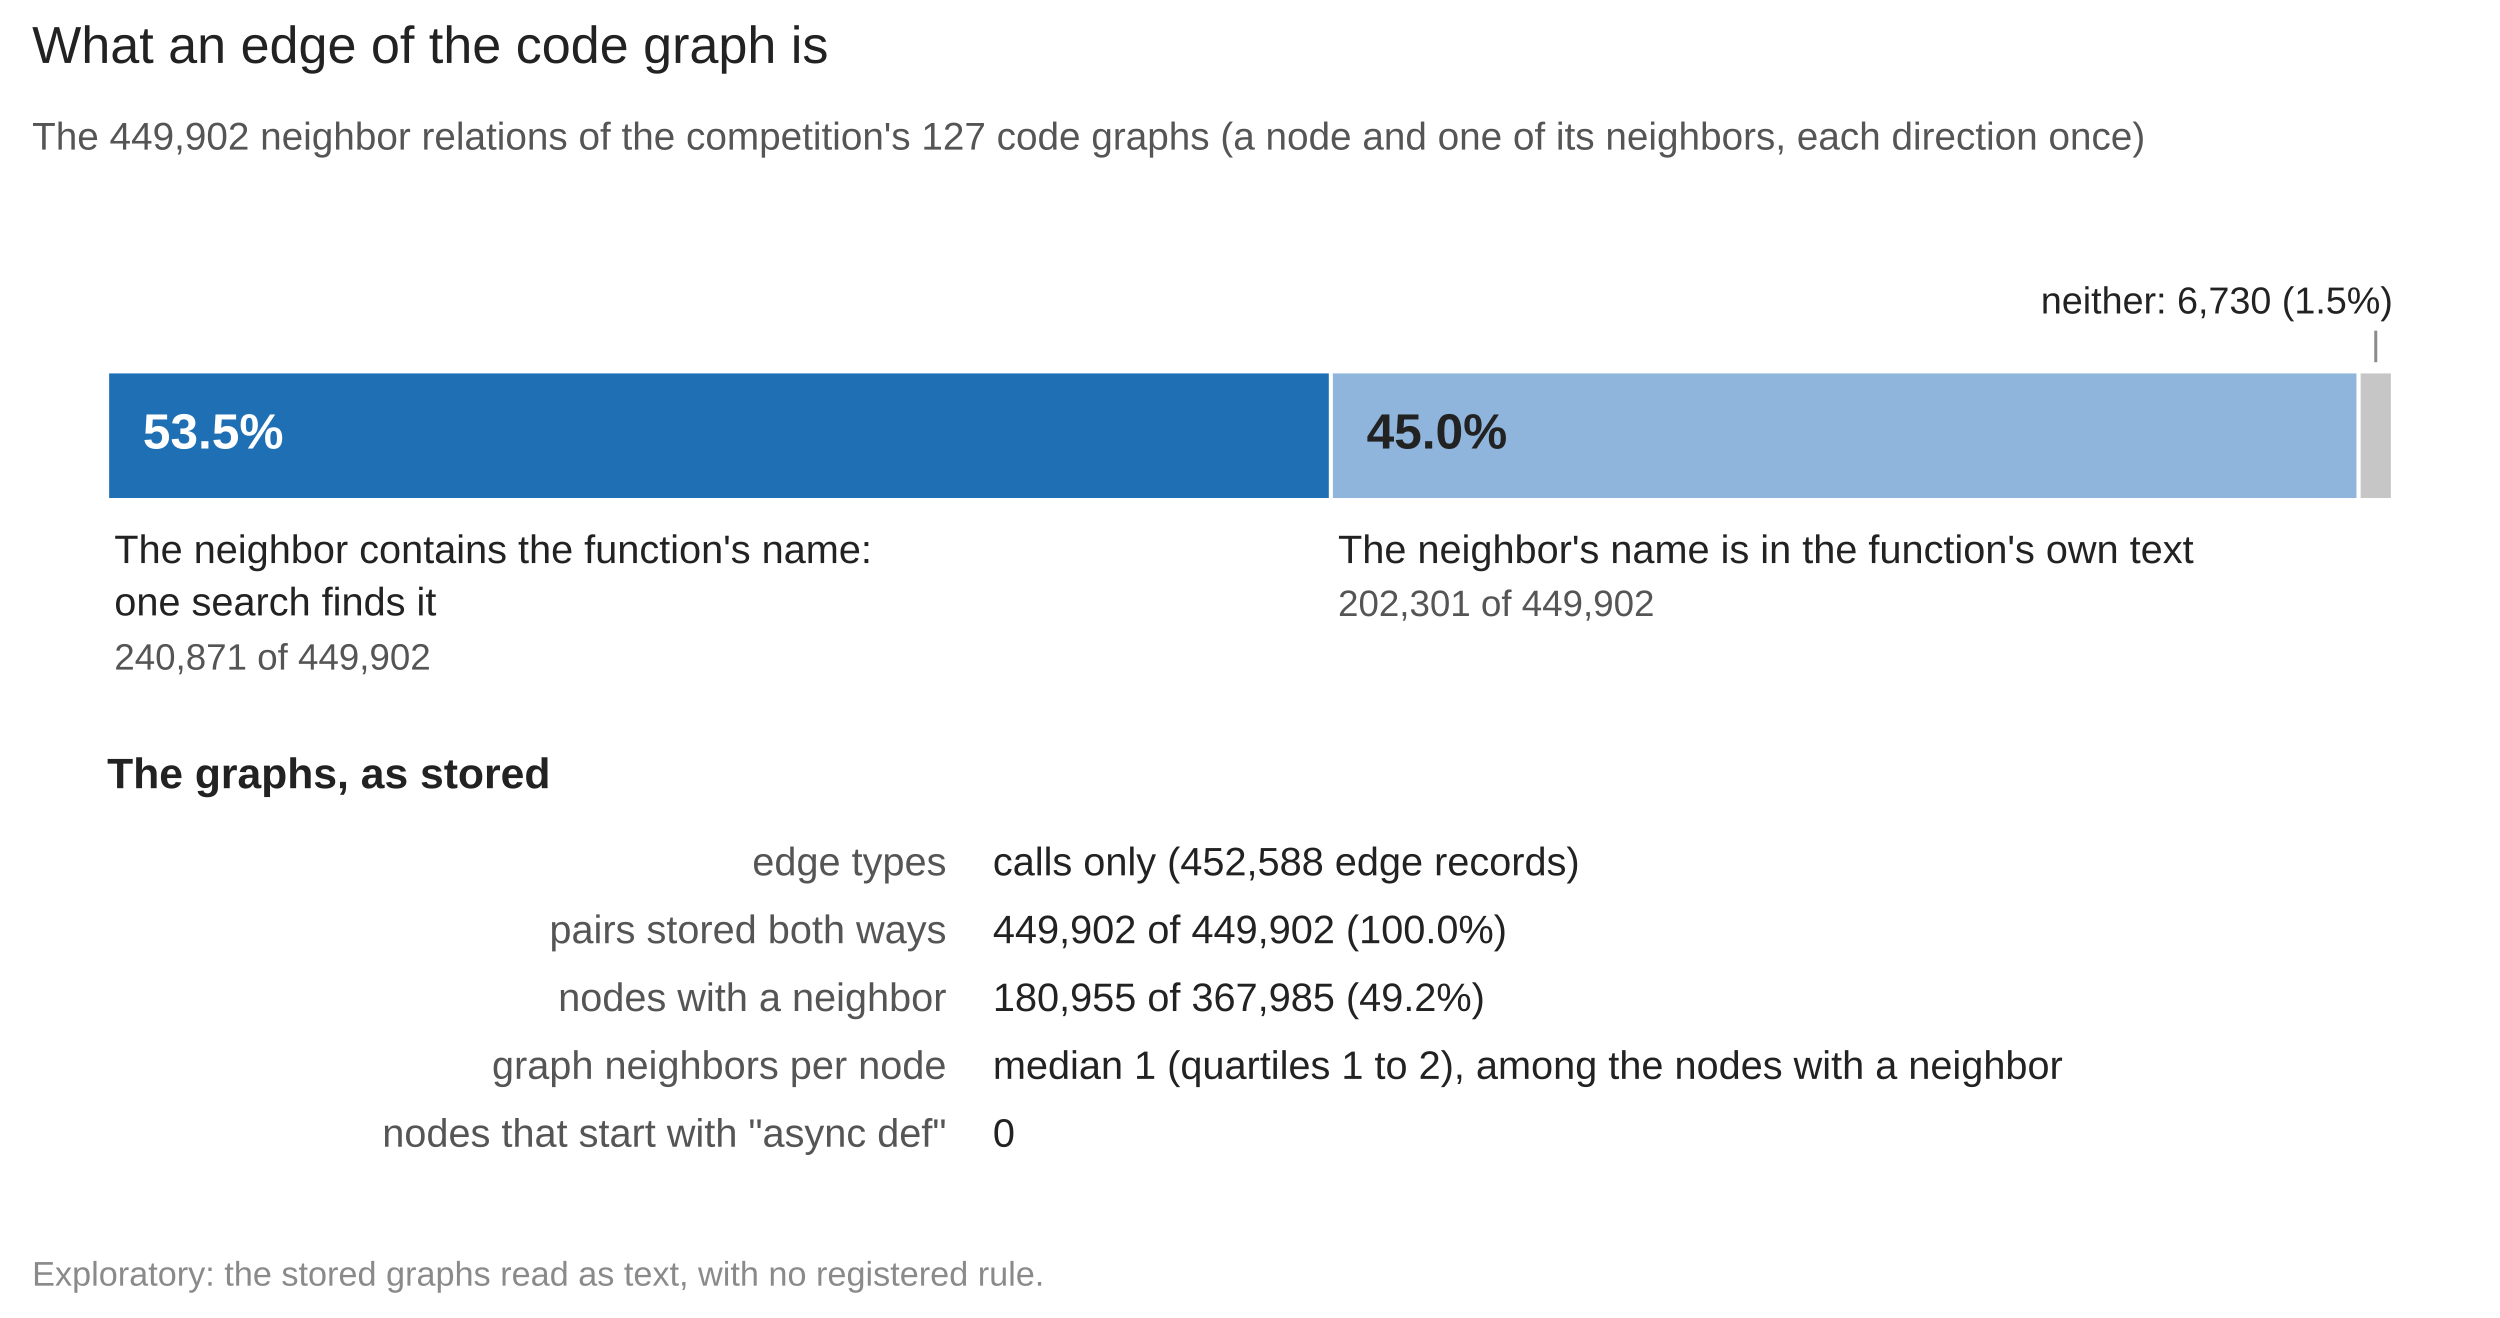
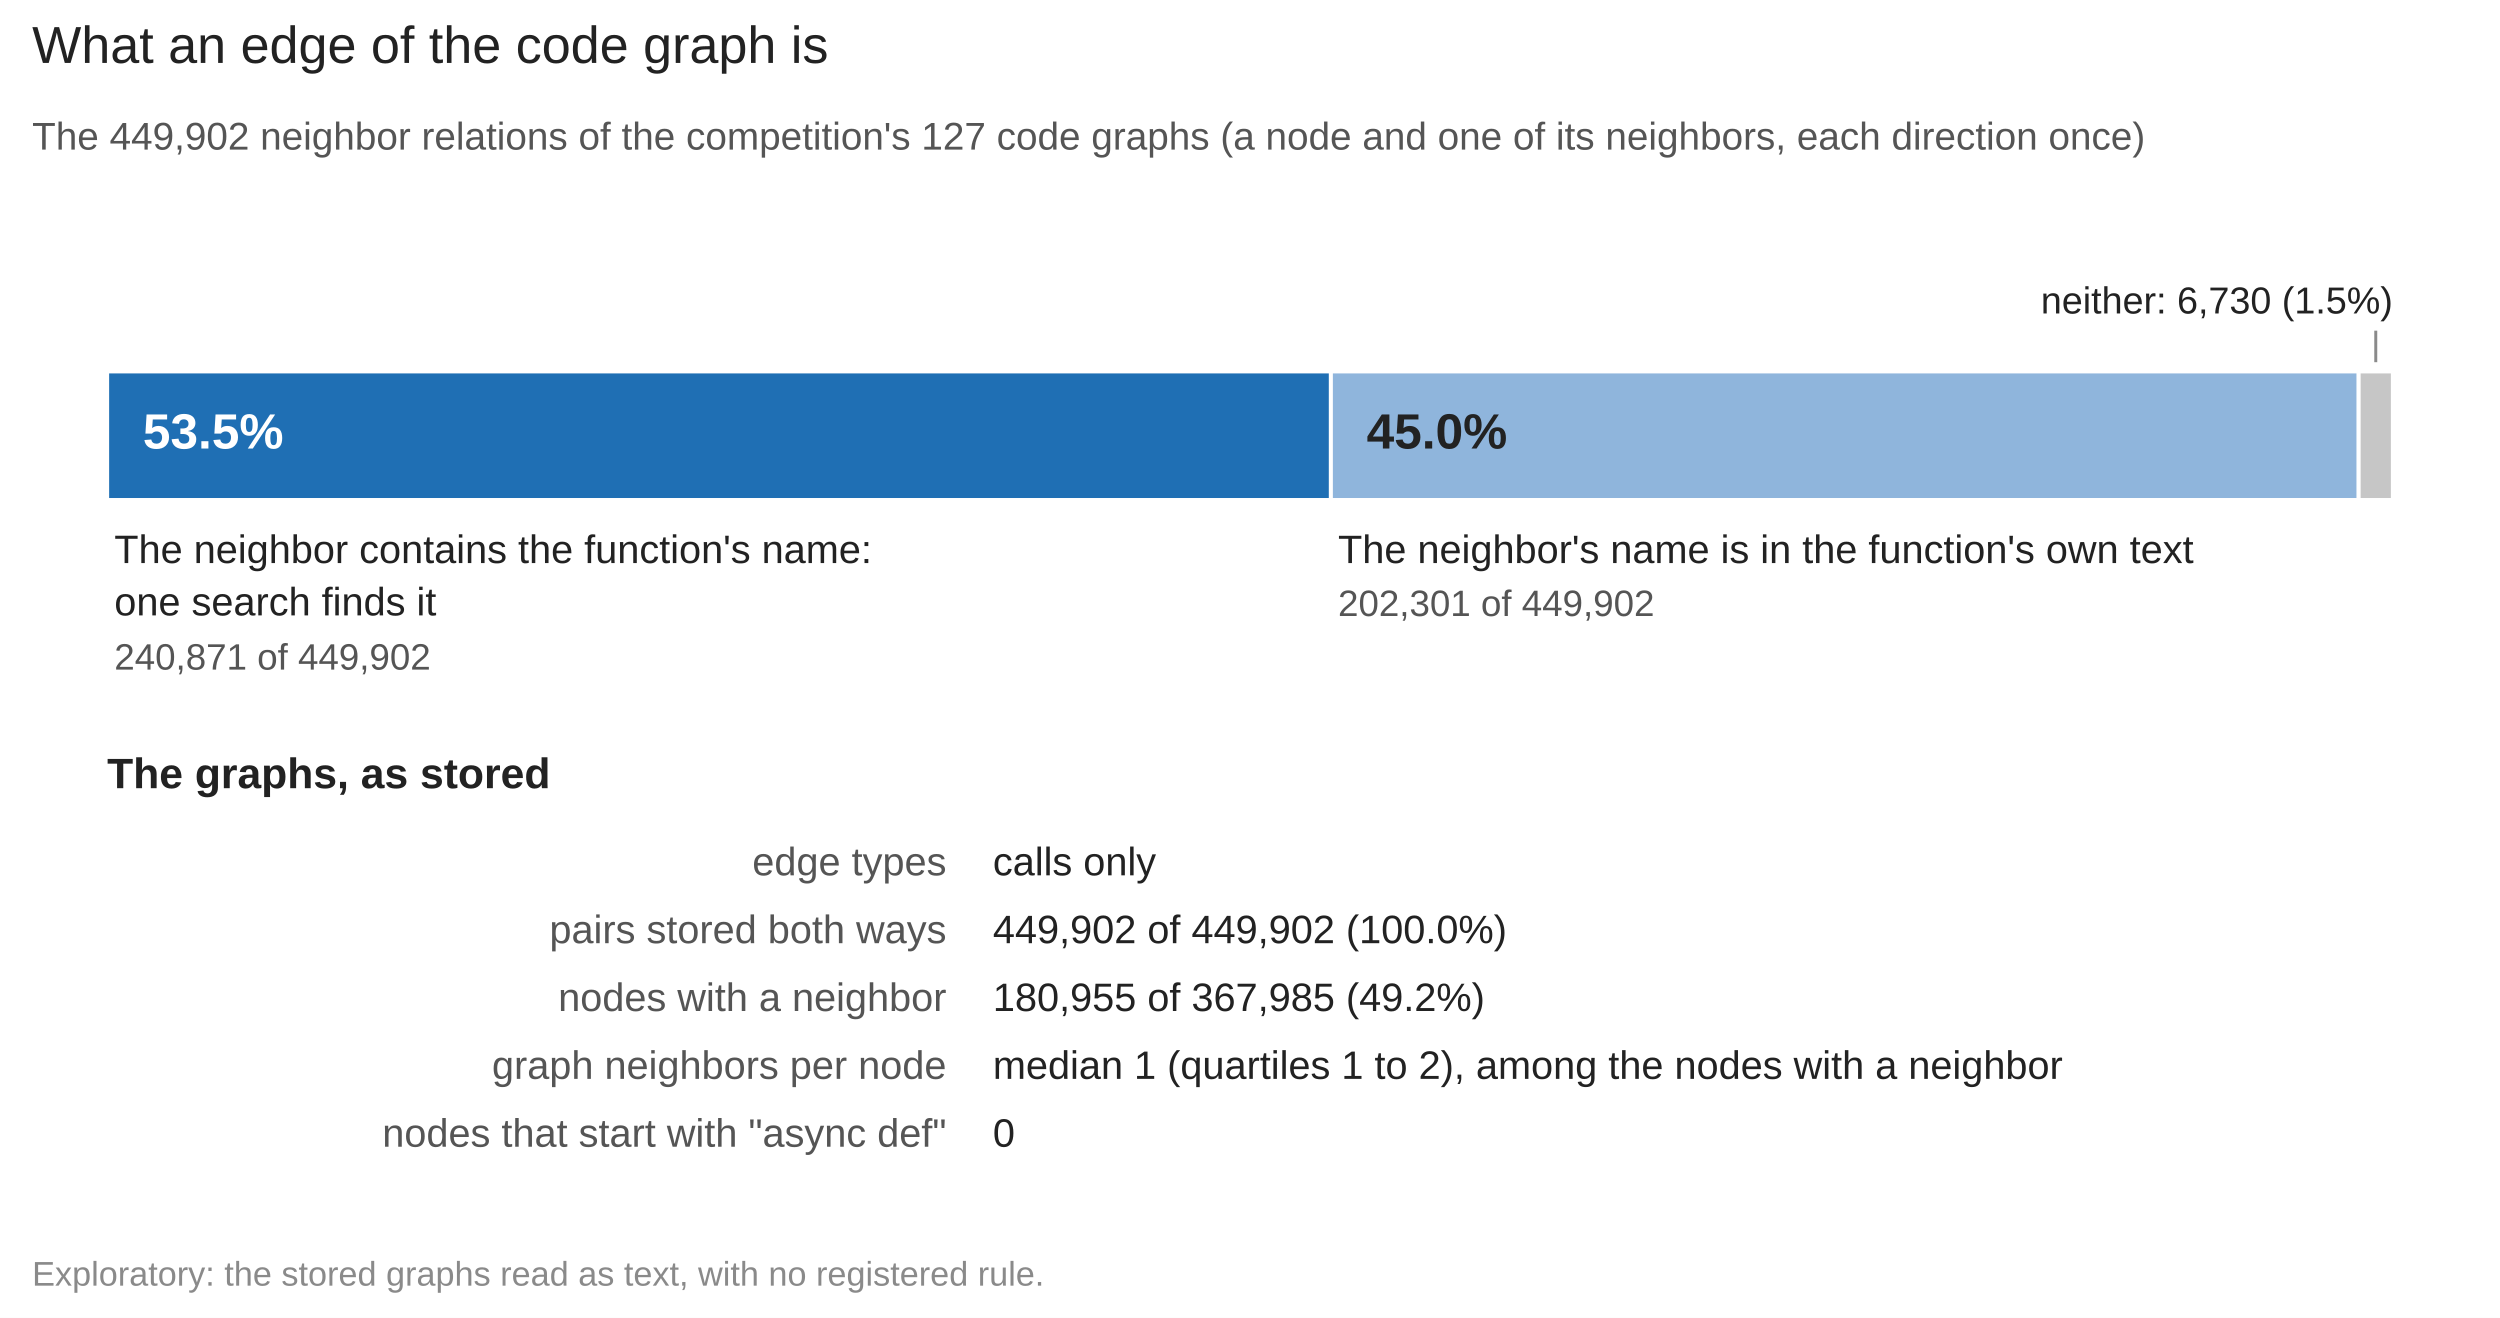
<svg xmlns="http://www.w3.org/2000/svg" width="504pt" height="265.68pt" viewBox="0 0 504 265.68" version="1.1">
  <defs>
    <style type="text/css">*{stroke-linejoin: round; stroke-linecap: butt}</style>
  </defs>
  <g id="figure_1">
    <g id="patch_1">
      <path d="M 0 265.68  L 504 265.68  L 504 0  L 0 0  z " style="fill: #ffffff" />
    </g>
    <g id="axes_1">
      <g id="patch_2">
-         <path d="M 21.6 74.88  L 268.306 74.88  L 268.306 100.8  L 21.6 100.8  z " clip-path="url(#pae53e2a4b7)" style="fill: #1f6fb4; stroke: #ffffff; stroke-width: 0.8; stroke-linejoin: miter" />
+         <path d="M 21.6 74.88  L 268.306 74.88  L 268.306 100.8  L 21.6 100.8  z " clip-path="url(#pd982741045)" style="fill: #1f6fb4; stroke: #ffffff; stroke-width: 0.8; stroke-linejoin: miter" />
      </g>
      <g id="patch_3">
-         <path d="M 268.306 74.88  L 475.507 74.88  L 475.507 100.8  L 268.306 100.8  z " clip-path="url(#pae53e2a4b7)" style="fill: #8fb5dc; stroke: #ffffff; stroke-width: 0.8; stroke-linejoin: miter" />
+         <path d="M 268.306 74.88  L 475.507 74.88  L 475.507 100.8  L 268.306 100.8  z " clip-path="url(#pd982741045)" style="fill: #8fb5dc; stroke: #ffffff; stroke-width: 0.8; stroke-linejoin: miter" />
      </g>
      <g id="patch_4">
-         <path d="M 475.507 74.88  L 482.4 74.88  L 482.4 100.8  L 475.507 100.8  z " clip-path="url(#pae53e2a4b7)" style="fill: #c6c6c6; stroke: #ffffff; stroke-width: 0.8; stroke-linejoin: miter" />
+         <path d="M 475.507 74.88  L 482.4 74.88  L 482.4 100.8  L 475.507 100.8  z " clip-path="url(#pd982741045)" style="fill: #c6c6c6; stroke: #ffffff; stroke-width: 0.8; stroke-linejoin: miter" />
      </g>
      <g id="line2d_1">
-         <path d="M 478.953 72.72  L 478.953 66.96  " clip-path="url(#pae53e2a4b7)" style="fill: none; stroke: #8a8a8a; stroke-width: 0.6; stroke-linecap: square" />
+         <path d="M 478.953 72.72  L 478.953 66.96  " clip-path="url(#pd982741045)" style="fill: none; stroke: #8a8a8a; stroke-width: 0.6; stroke-linecap: square" />
      </g>
      <g id="text_1">
        <text style="font-size: 10.5px; font-family: 'Arial', 'Helvetica', 'DejaVu Sans', sans-serif; text-anchor: start; fill: #222222" x="6.48" y="12.684" transform="rotate(-0 6.48 12.68429)">What an edge of the code graph is</text>
      </g>
      <g id="text_2">
        <text style="font-size: 7.8px; font-family: 'Arial', 'Helvetica', 'DejaVu Sans', sans-serif; text-anchor: start; fill: #555555" x="6.48" y="30.159" transform="rotate(-0 6.48 30.15861)">The 449,902 neighbor relations of the competition's 127 code graphs (a node and one of its neighbors, each direction once)</text>
      </g>
      <g id="text_3">
        <text style="font-weight: 700; font-size: 10px; font-family: 'Arial', 'Helvetica', 'DejaVu Sans', sans-serif; text-anchor: start; fill: #ffffff" x="28.8" y="90.428" transform="rotate(-0 28.8 90.42789)">53.5%</text>
      </g>
      <g id="text_4">
        <text style="font-size: 8px; font-family: 'Arial', 'Helvetica', 'DejaVu Sans', sans-serif; fill: #222222" transform="translate(23.04 113.5101)">The neighbor contains the function's name:</text>
        <text style="font-size: 8px; font-family: 'Arial', 'Helvetica', 'DejaVu Sans', sans-serif; fill: #222222" transform="translate(23.04 124.0652)">one search finds it</text>
      </g>
      <g id="text_5">
        <text style="font-size: 7.4px; font-family: 'Arial', 'Helvetica', 'DejaVu Sans', sans-serif; text-anchor: start; fill: #555555" x="23.04" y="134.987" transform="rotate(-0 23.04 134.9874)">240,871 of 449,902</text>
      </g>
      <g id="text_6">
        <text style="font-weight: 700; font-size: 10px; font-family: 'Arial', 'Helvetica', 'DejaVu Sans', sans-serif; text-anchor: start; fill: #222222" x="275.506" y="90.428" transform="rotate(-0 275.5056 90.42789)">45.0%</text>
      </g>
      <g id="text_7">
        <text style="font-size: 8px; font-family: 'Arial', 'Helvetica', 'DejaVu Sans', sans-serif; text-anchor: start; fill: #222222" x="269.746" y="113.51" transform="rotate(-0 269.7456 113.5101)">The neighbor's name is in the function's own text</text>
      </g>
      <g id="text_8">
        <text style="font-size: 7.4px; font-family: 'Arial', 'Helvetica', 'DejaVu Sans', sans-serif; text-anchor: start; fill: #555555" x="269.746" y="124.187" transform="rotate(-0 269.7456 124.1874)">202,301 of 449,902</text>
      </g>
      <g id="text_9">
        <text style="font-size: 7.6px; font-family: 'Arial', 'Helvetica', 'DejaVu Sans', sans-serif; text-anchor: end; fill: #222222" x="482.4" y="63.2" transform="rotate(-0 482.4 63.20044)">neither: 6,730 (1.5%)</text>
      </g>
      <g id="text_10">
        <text style="font-weight: 700; font-size: 8.6px; font-family: 'Arial', 'Helvetica', 'DejaVu Sans', sans-serif; text-anchor: start; fill: #222222" x="21.6" y="158.901" transform="rotate(-0 21.6 158.901)">The graphs, as stored</text>
      </g>
      <g id="text_11">
        <text style="font-size: 8px; font-family: 'Arial', 'Helvetica', 'DejaVu Sans', sans-serif; text-anchor: end; fill: #555555" x="190.8" y="176.464" transform="rotate(-0 190.8 176.4642)">edge types</text>
      </g>
      <g id="text_12">
-         <text style="font-size: 8px; font-family: 'Arial', 'Helvetica', 'DejaVu Sans', sans-serif; text-anchor: start; fill: #222222" x="200.16" y="176.464" transform="rotate(-0 200.16 176.4642)">calls only (452,588 edge records)</text>
+         <text style="font-size: 8px; font-family: 'Arial', 'Helvetica', 'DejaVu Sans', sans-serif; text-anchor: start; fill: #222222" x="200.16" y="176.464" transform="rotate(-0 200.16 176.4642)">calls only</text>
      </g>
      <g id="text_13">
        <text style="font-size: 8px; font-family: 'Arial', 'Helvetica', 'DejaVu Sans', sans-serif; text-anchor: end; fill: #555555" x="190.8" y="190.144" transform="rotate(-0 190.8 190.1442)">pairs stored both ways</text>
      </g>
      <g id="text_14">
        <text style="font-size: 8px; font-family: 'Arial', 'Helvetica', 'DejaVu Sans', sans-serif; text-anchor: start; fill: #222222" x="200.16" y="190.144" transform="rotate(-0 200.16 190.1442)">449,902 of 449,902 (100.0%)</text>
      </g>
      <g id="text_15">
        <text style="font-size: 8px; font-family: 'Arial', 'Helvetica', 'DejaVu Sans', sans-serif; text-anchor: end; fill: #555555" x="190.8" y="203.824" transform="rotate(-0 190.8 203.8242)">nodes with a neighbor</text>
      </g>
      <g id="text_16">
        <text style="font-size: 8px; font-family: 'Arial', 'Helvetica', 'DejaVu Sans', sans-serif; text-anchor: start; fill: #222222" x="200.16" y="203.824" transform="rotate(-0 200.16 203.8242)">180,955 of 367,985 (49.2%)</text>
      </g>
      <g id="text_17">
        <text style="font-size: 8px; font-family: 'Arial', 'Helvetica', 'DejaVu Sans', sans-serif; text-anchor: end; fill: #555555" x="190.8" y="217.504" transform="rotate(-0 190.8 217.5042)">graph neighbors per node</text>
      </g>
      <g id="text_18">
        <text style="font-size: 8px; font-family: 'Arial', 'Helvetica', 'DejaVu Sans', sans-serif; text-anchor: start; fill: #222222" x="200.16" y="217.504" transform="rotate(-0 200.16 217.5042)">median 1 (quartiles 1 to 2), among the nodes with a neighbor</text>
      </g>
      <g id="text_19">
        <text style="font-size: 8px; font-family: 'Arial', 'Helvetica', 'DejaVu Sans', sans-serif; text-anchor: end; fill: #555555" x="190.8" y="231.184" transform="rotate(-0 190.8 231.1842)">nodes that start with "async def"</text>
      </g>
      <g id="text_20">
        <text style="font-size: 8px; font-family: 'Arial', 'Helvetica', 'DejaVu Sans', sans-serif; text-anchor: start; fill: #222222" x="200.16" y="231.184" transform="rotate(-0 200.16 231.1842)">0</text>
      </g>
      <g id="text_21">
        <text style="font-size: 6.9px; font-family: 'Arial', 'Helvetica', 'DejaVu Sans', sans-serif; text-anchor: start; fill: #8a8a8a" x="6.48" y="259.188" transform="rotate(-0 6.48 259.1878)">Exploratory: the stored graphs read as text, with no registered rule.</text>
      </g>
    </g>
  </g>
  <defs>
-     <clipPath id="pae53e2a4b7">
+     <clipPath id="pd982741045">
      <rect x="0" y="0" width="504" height="265.68" />
    </clipPath>
  </defs>
</svg>
